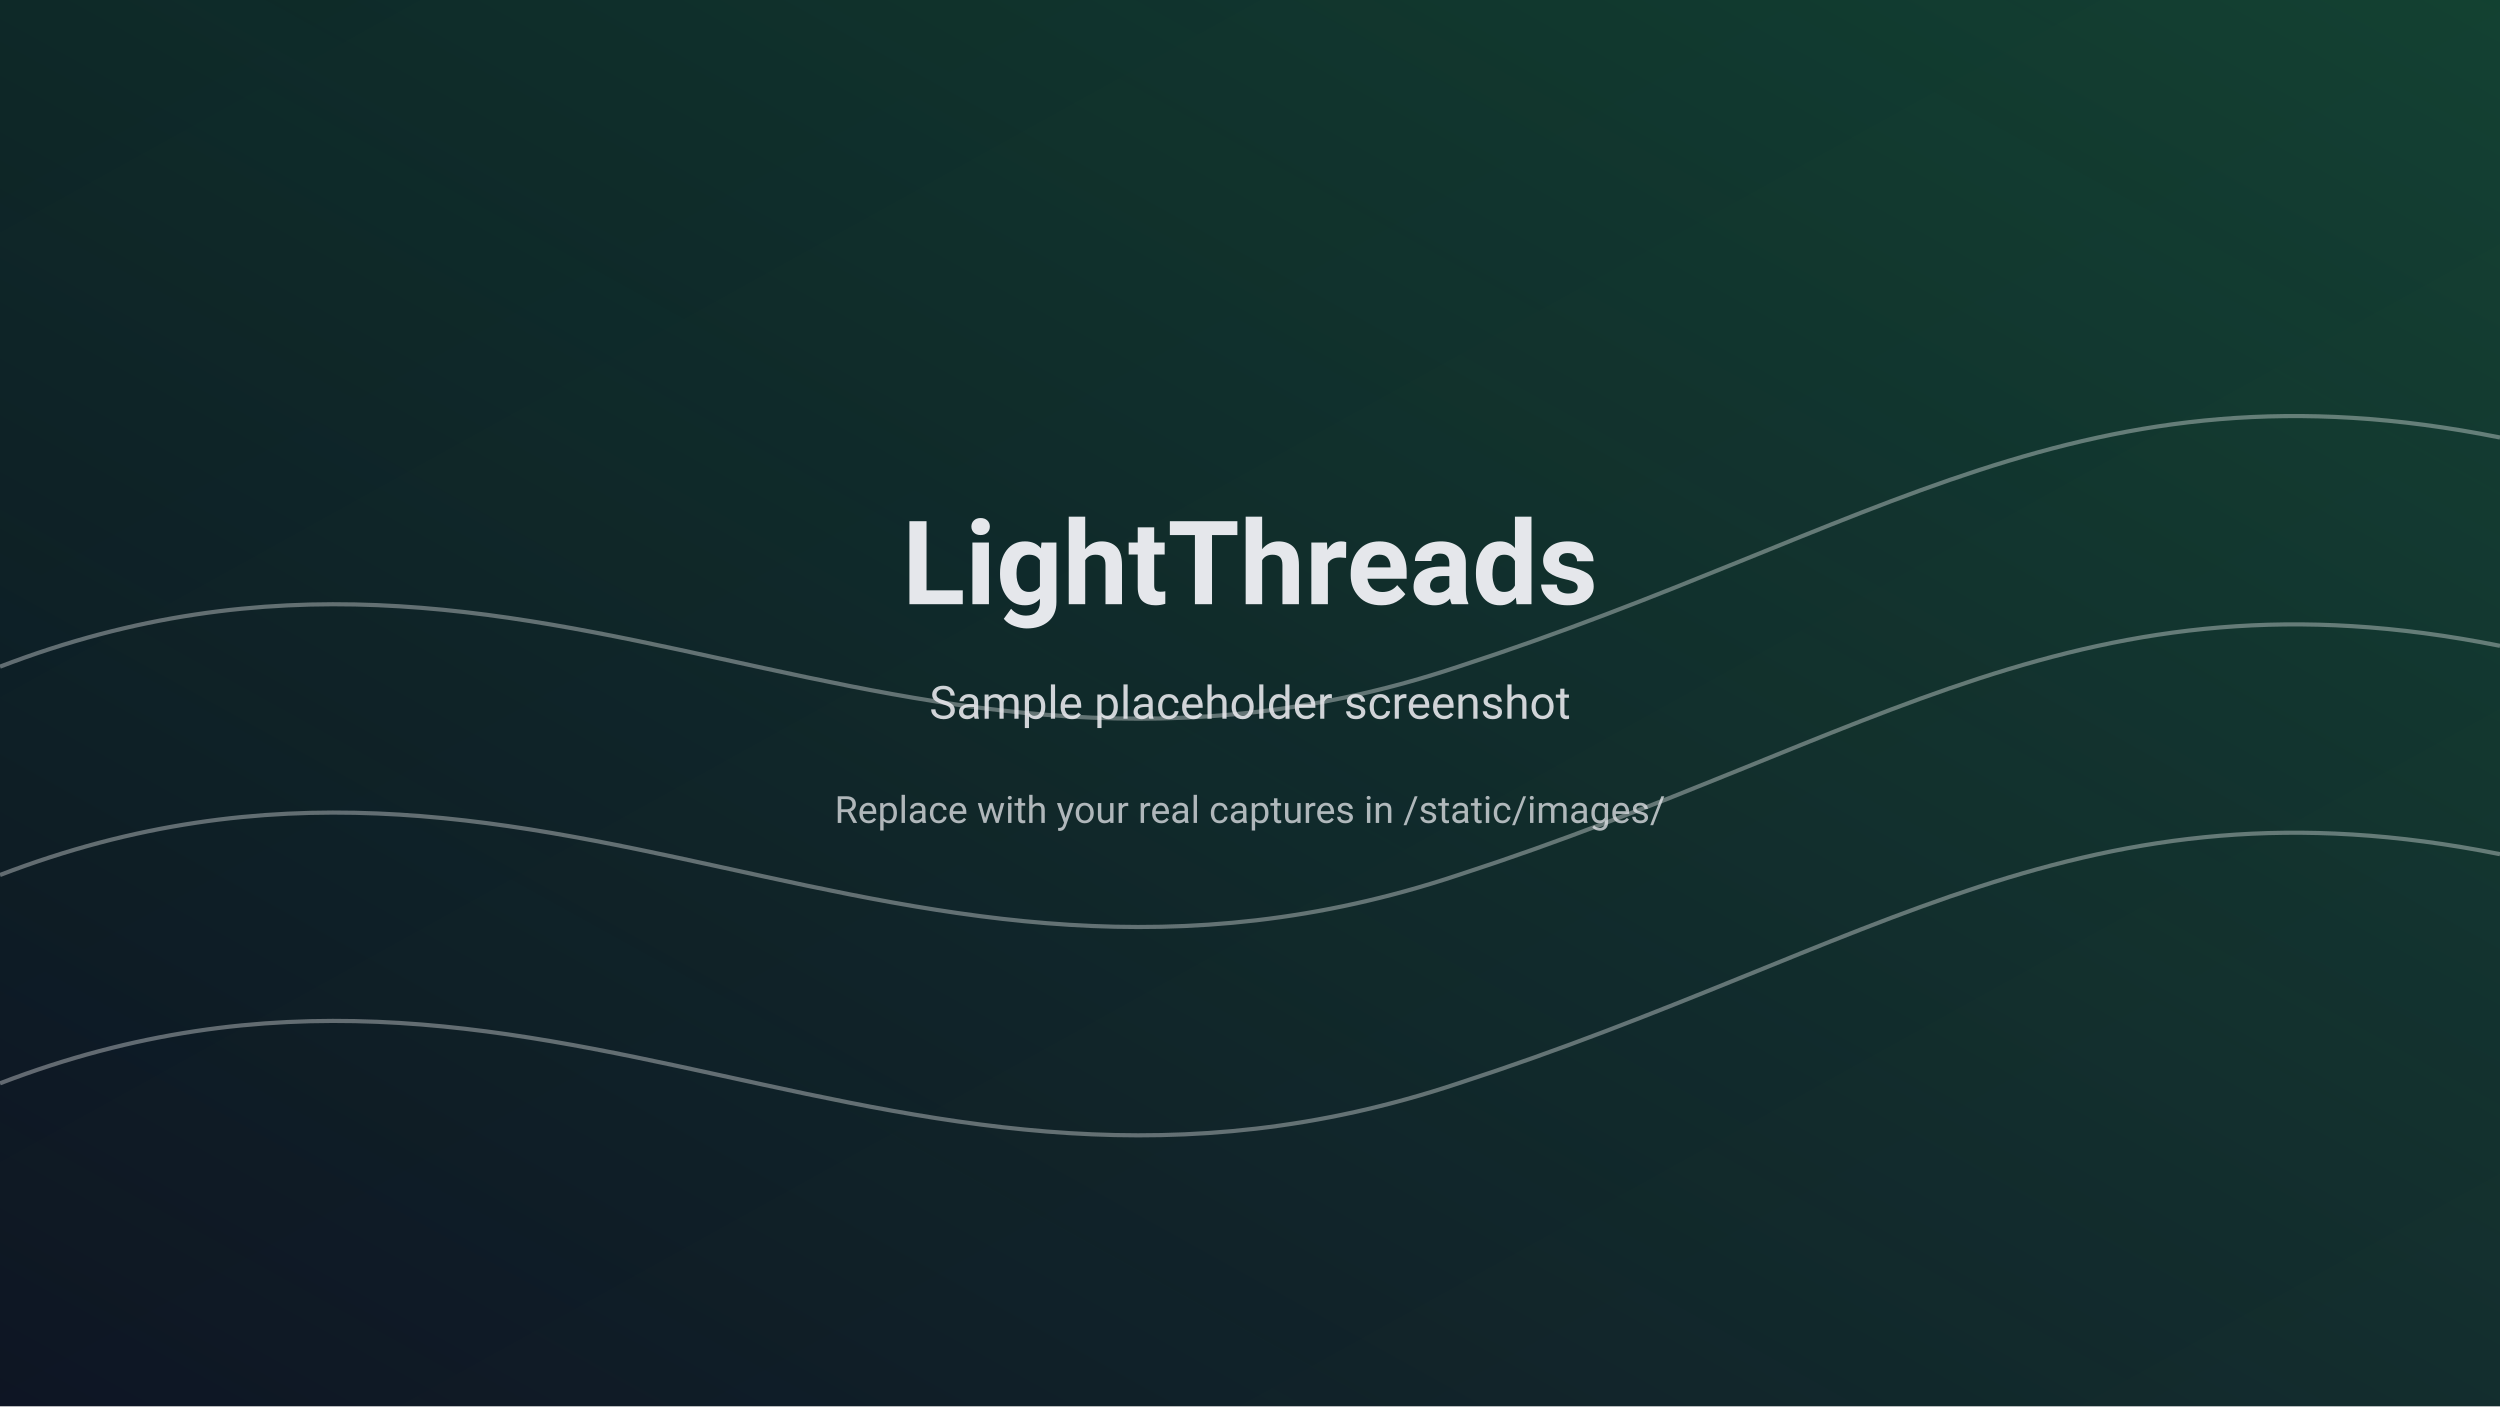
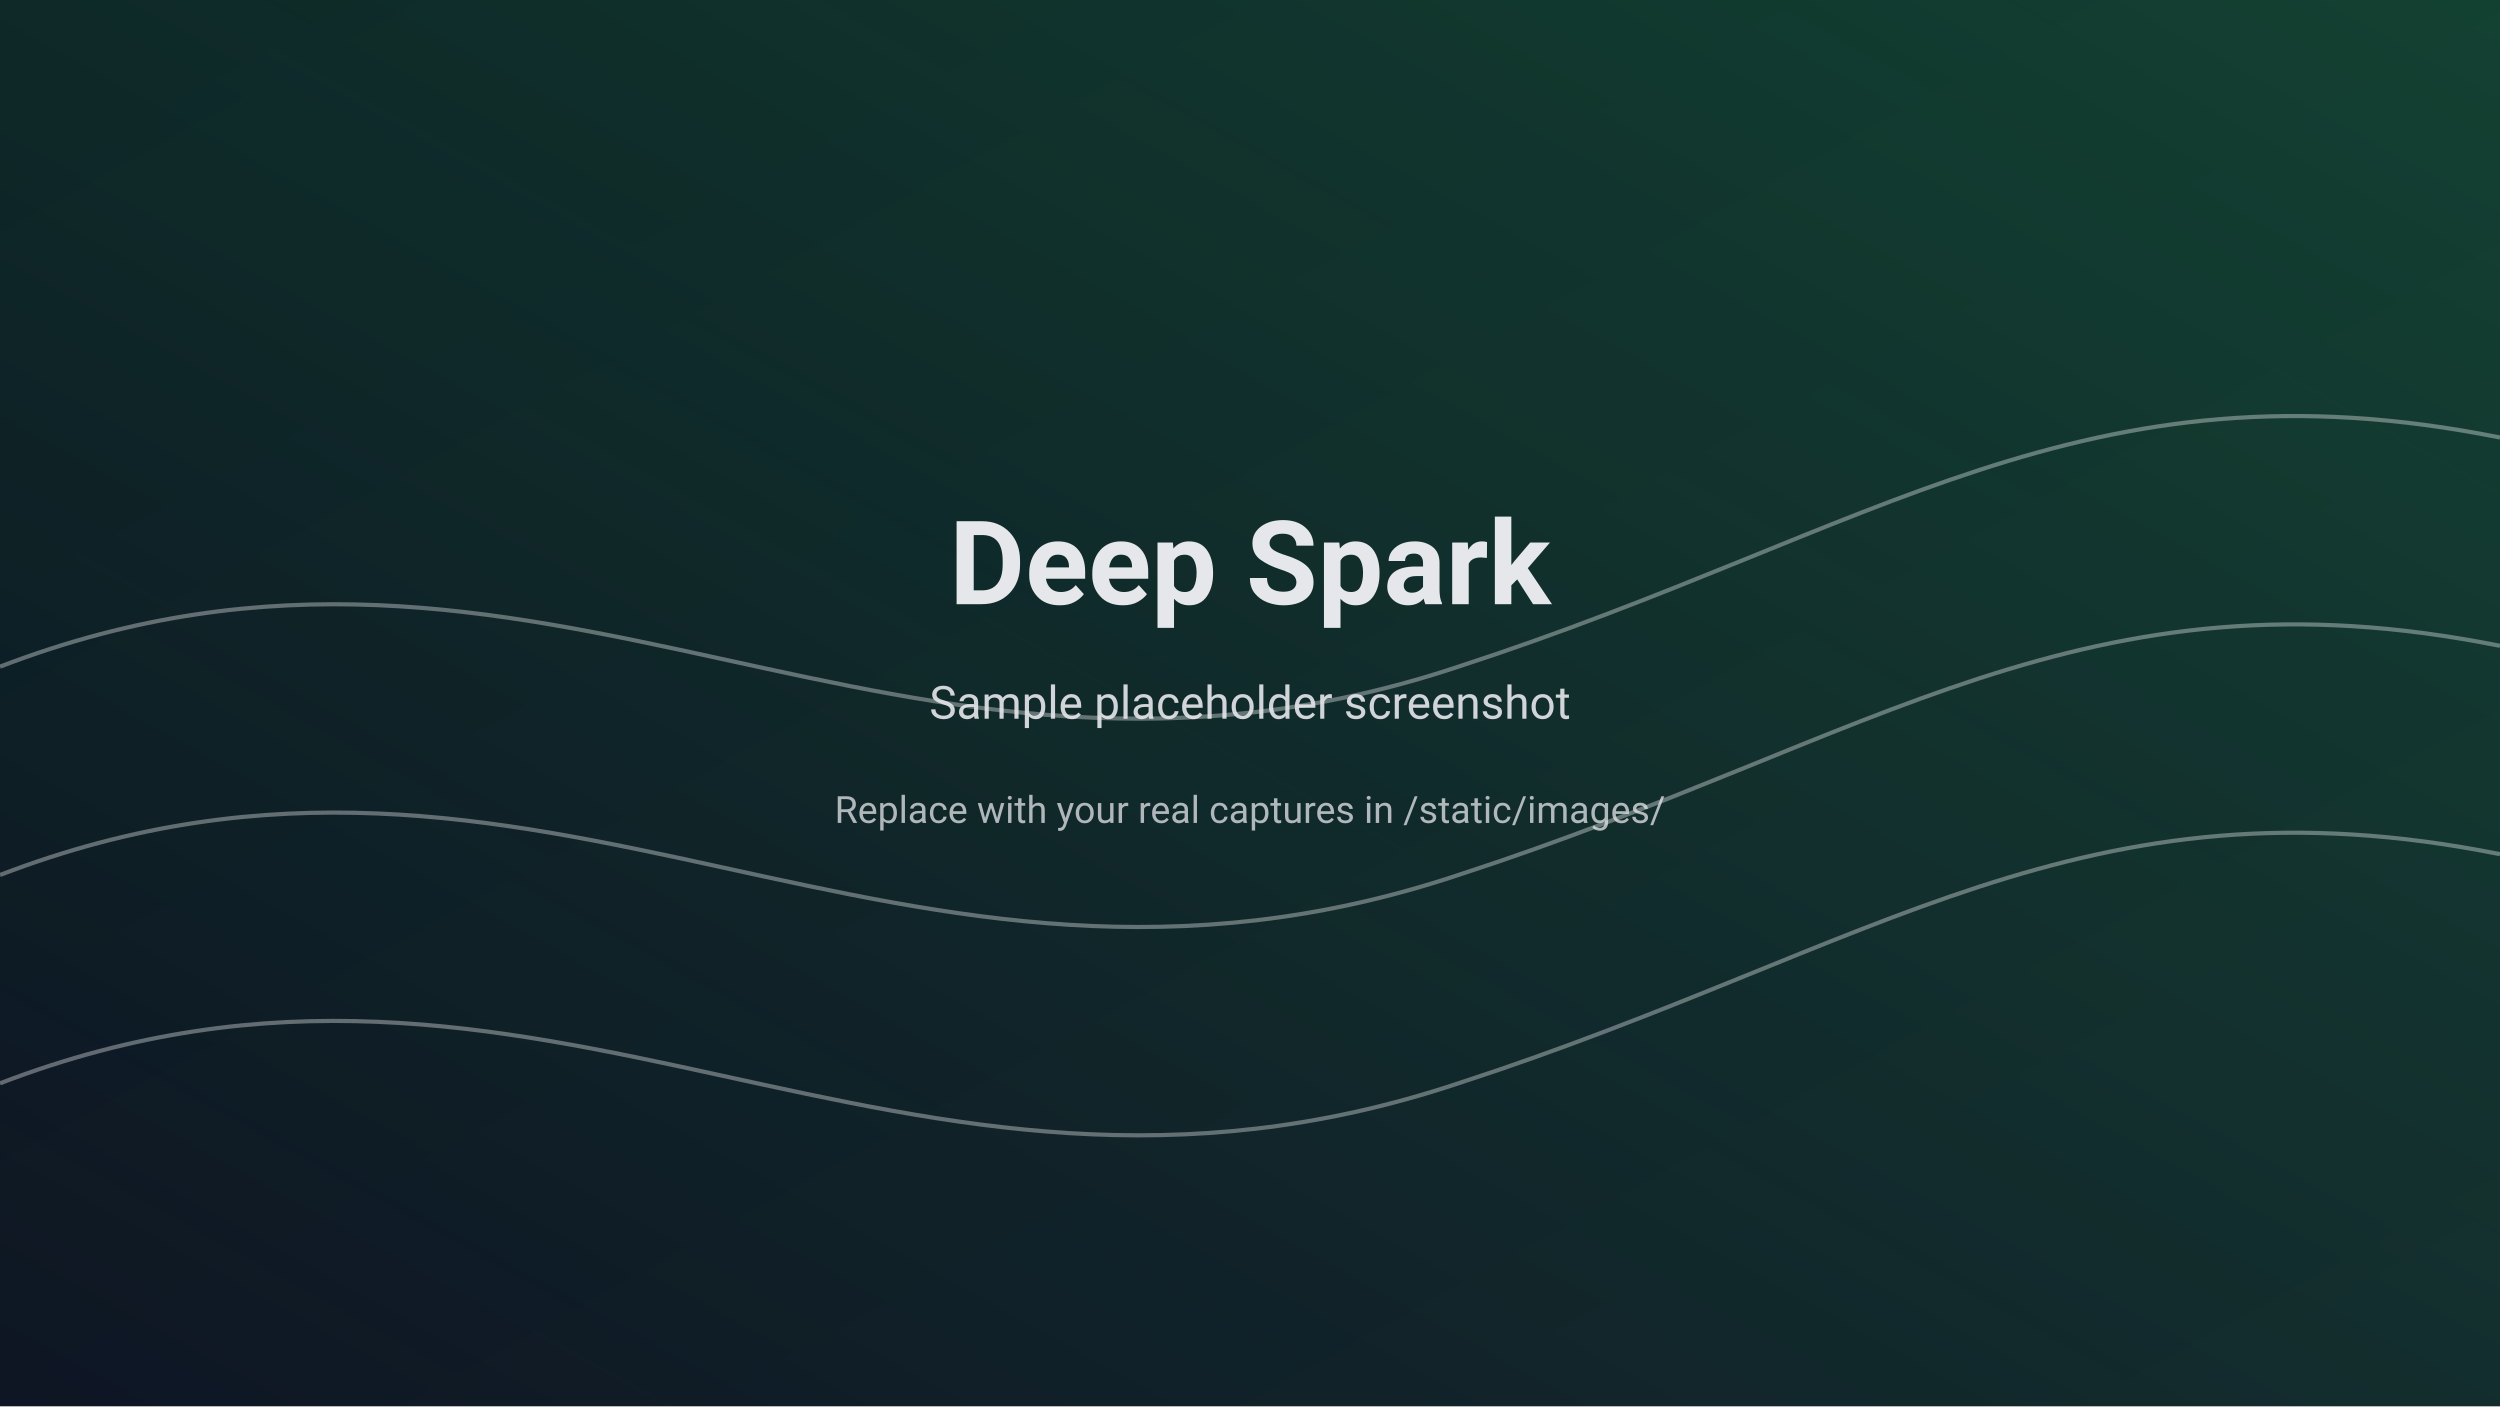
<svg xmlns="http://www.w3.org/2000/svg" width="1200" height="675" viewBox="0 0 1200 675">
  <defs>
    <linearGradient id="bg" x1="0" y1="0" x2="1" y2="1">
      <stop offset="0" stop-color="#0b1220" />
      <stop offset="1" stop-color="#111827" />
    </linearGradient>
    <linearGradient id="accent" x1="0" y1="1" x2="1" y2="0">
      <stop offset="0" stop-color="#22c55e" stop-opacity="0.0" />
      <stop offset="1" stop-color="#22c55e" stop-opacity="0.25" />
    </linearGradient>
  </defs>
  <rect width="1200" height="675" fill="url(#bg)" />
  <rect x="0" y="0" width="1200" height="675" fill="url(#accent)" />
  <g opacity="0.35">
    <path d="M0 520 C 260 420, 430 610, 700 520 C 900 455, 1000 370, 1200 410" fill="none" stroke="#ffffff" stroke-width="2" />
    <path d="M0 420 C 260 320, 430 510, 700 420 C 900 355, 1000 270, 1200 310" fill="none" stroke="#ffffff" stroke-width="2" />
    <path d="M0 320 C 260 220, 430 410, 700 320 C 900 255, 1000 170, 1200 210" fill="none" stroke="#ffffff" stroke-width="2" />
  </g>
  <g fill="#e5e7eb" font-family="system-ui, -apple-system, Segoe UI, Roboto, Arial" text-anchor="middle">
-     <text x="600" y="290" font-size="56" font-weight="700">LightThreads</text>
+     <text x="600" y="290" font-size="56" font-weight="700">Deep Spark</text>
    <text x="600" y="345" font-size="22" opacity="0.9">Sample placeholder screenshot</text>
    <text x="600" y="395" font-size="18" opacity="0.75">Replace with your real captures in /static/images/</text>
  </g>
</svg>
